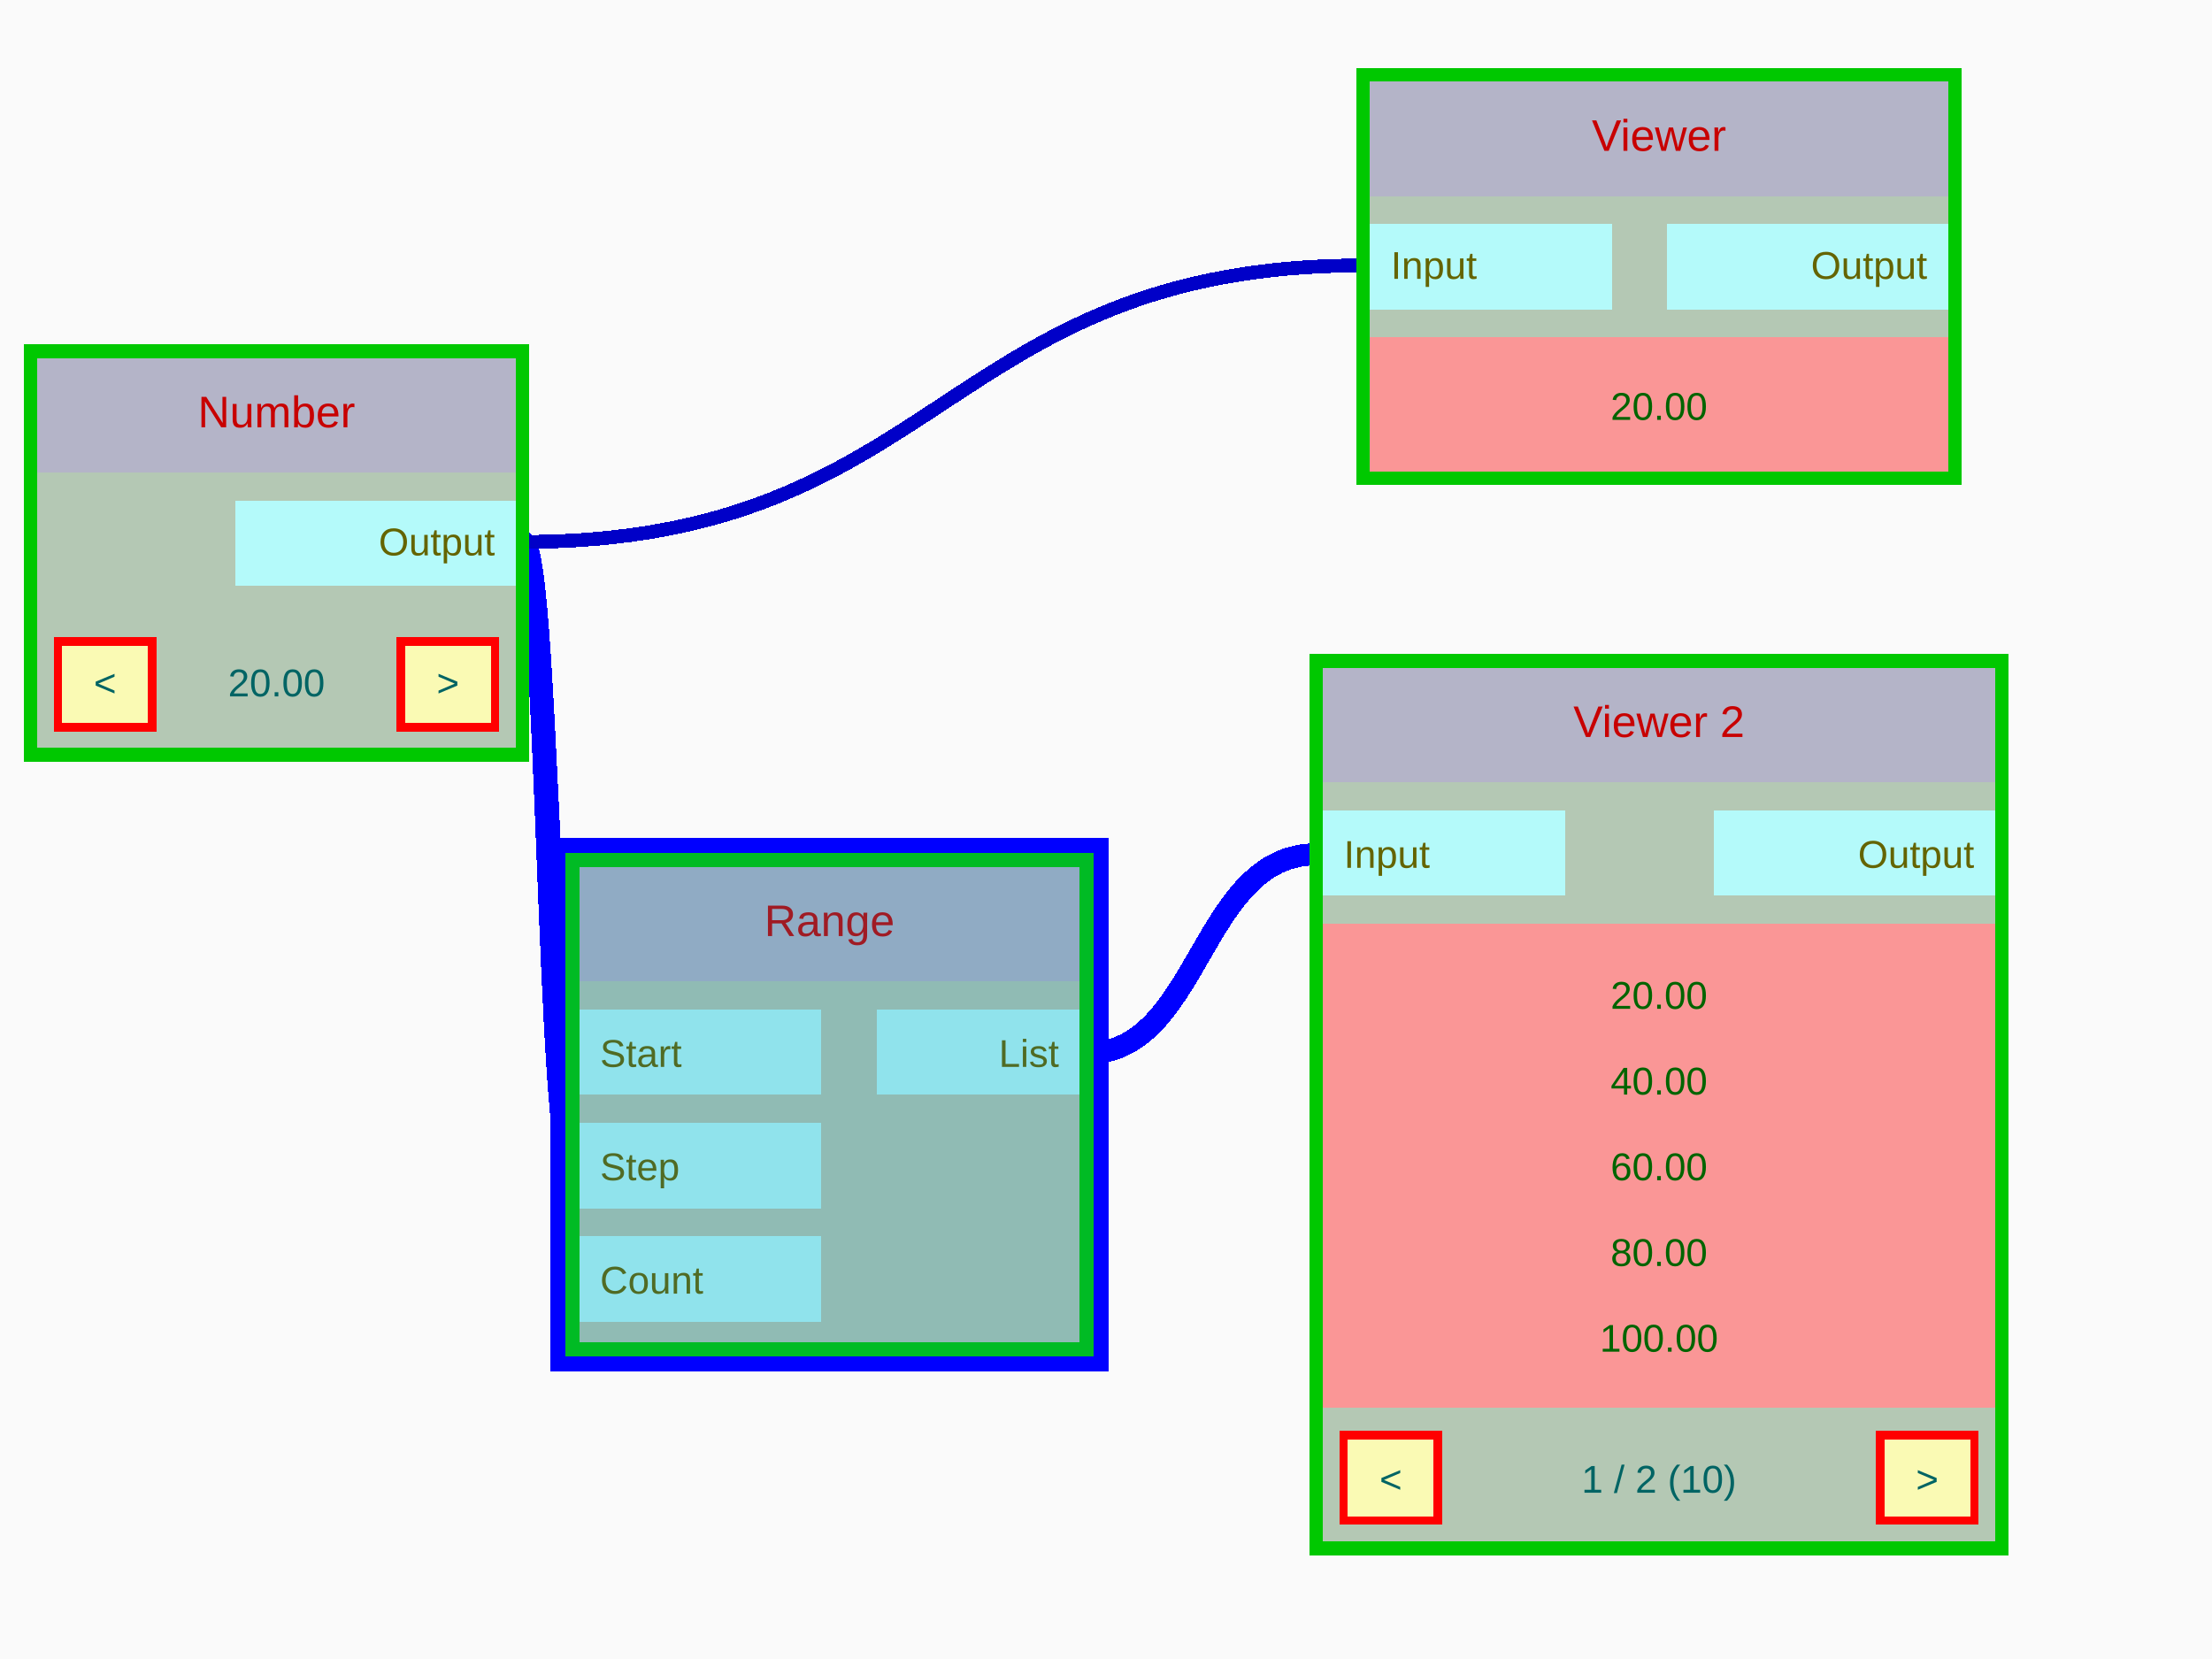
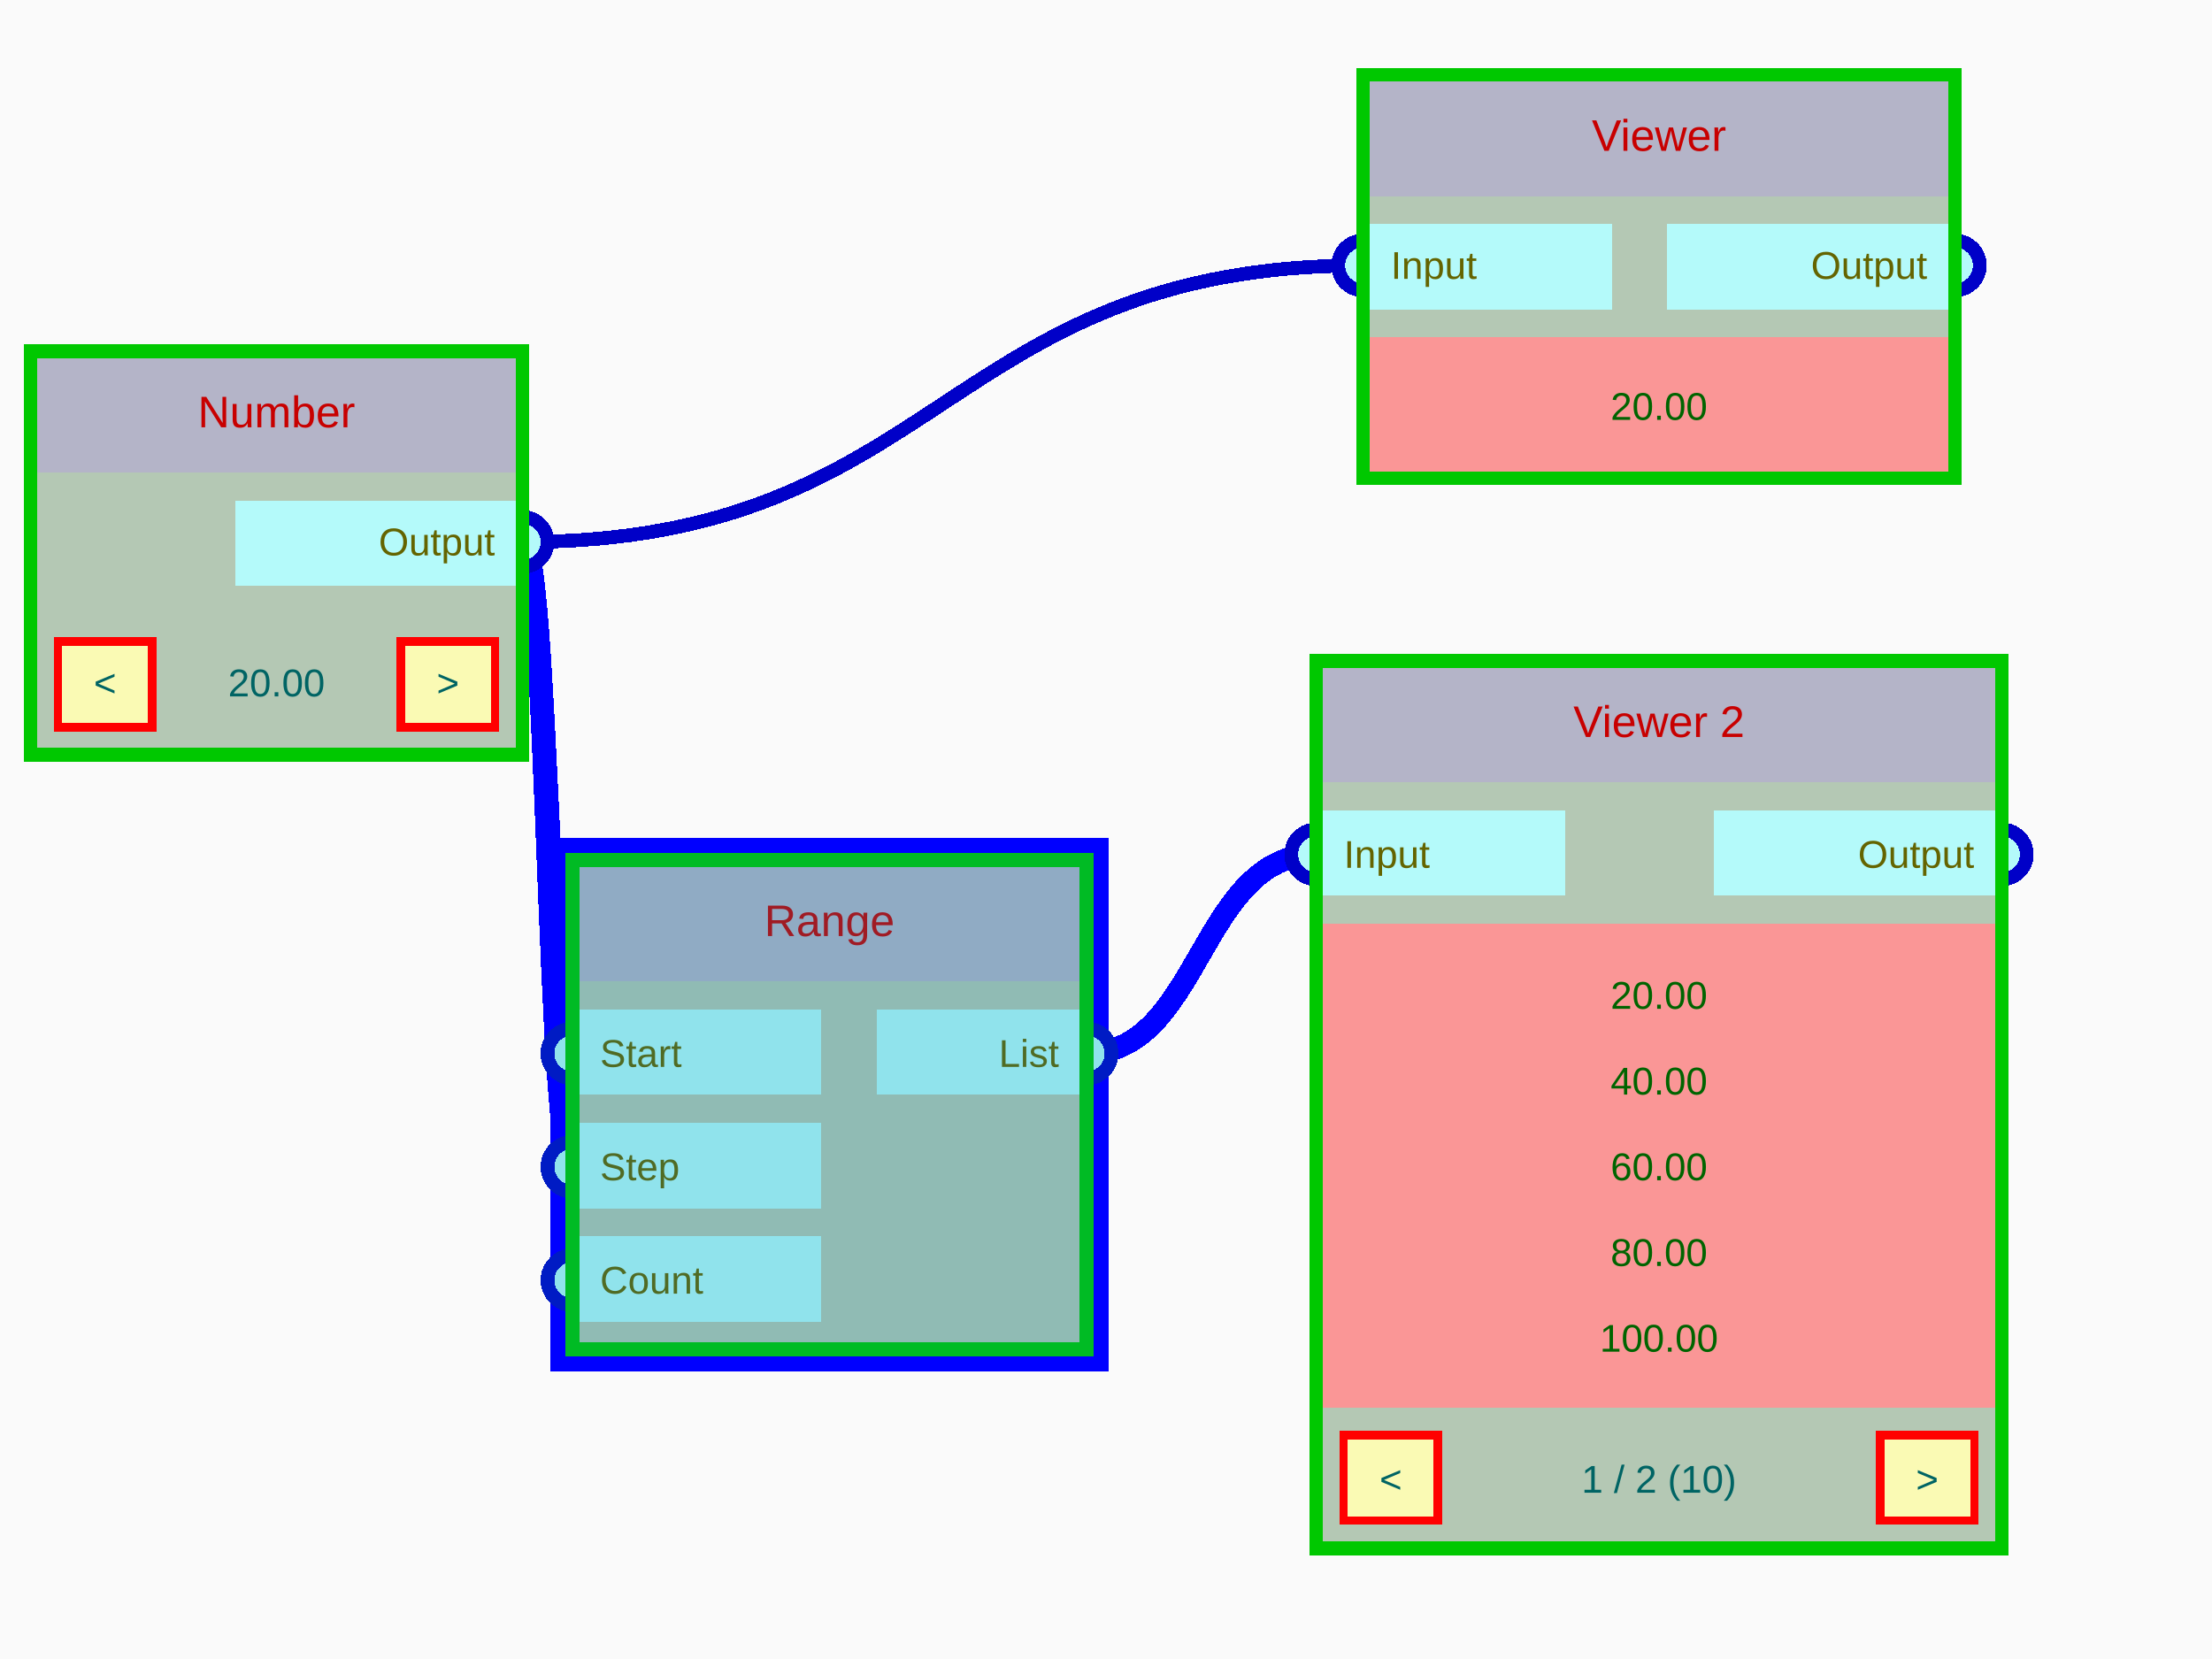
<svg xmlns="http://www.w3.org/2000/svg" version="1.1" width="800" height="600" shape-rendering="crispEdges">
  <rect x="0" y="0" width="800" height="600" style="fill:rgb(250,250,250);" />
  <path d="M189,196 C198,196 198,381 207,381" style="fill:none;stroke-width:8px;stroke:rgb(0,0,255);" />
  <path d="M189,196 C198,196 198,422 207,422" style="fill:none;stroke-width:8px;stroke:rgb(0,0,255);" />
  <path d="M189,196 C341,196 341,96 493,96" style="fill:none;stroke-width:5px;stroke:rgb(0,0,200);" />
  <path d="M393,381 C434,381 434,309 476,309" style="fill:none;stroke-width:8px;stroke:rgb(0,0,255);" />
  <rect x="11" y="127" width="178" height="44" style="fill:rgb(180,180,200);" />
  <text x="100" y="149" dominant-baseline="central" text-anchor="middle" style="fill:rgb(200,0,0);font-family:Arial;font-size:16px;">Number</text>
  <rect x="11" y="171" width="178" height="51" style="fill:rgb(180,200,180);" />
+   <ellipse cx="189" cy="196" rx="9" ry="9" style="fill:rgb(180,250,250);" />
+   <ellipse cx="189" cy="196" rx="9" ry="9" style="fill:none;stroke-width:5px;stroke:rgb(0,0,200);" />
  <rect x="85" y="181" width="104" height="31" style="fill:rgb(180,250,250);" />
  <text x="179" y="196" dominant-baseline="central" text-anchor="end" style="fill:rgb(100,100,0);font-family:Arial;font-size:14px;">Output</text>
  <rect x="11" y="222" width="178" height="51" style="fill:rgb(180,200,180);" />
  <text x="100" y="247" dominant-baseline="central" text-anchor="middle" style="fill:rgb(0,100,100);font-family:Arial;font-size:14px;">20.00</text>
  <rect x="21" y="232" width="34" height="31" style="fill:rgb(250,250,180);" />
  <text x="38" y="247" dominant-baseline="central" text-anchor="middle" style="fill:rgb(0,100,100);font-family:Arial;font-size:14px;">&lt;</text>
  <rect x="21" y="232" width="34" height="31" style="fill:none;stroke-width:3px;stroke:rgb(255,0,0);" />
  <rect x="145" y="232" width="34" height="31" style="fill:rgb(250,250,180);" />
  <text x="162" y="247" dominant-baseline="central" text-anchor="middle" style="fill:rgb(0,100,100);font-family:Arial;font-size:14px;">&gt;</text>
  <rect x="145" y="232" width="34" height="31" style="fill:none;stroke-width:3px;stroke:rgb(255,0,0);" />
  <rect x="11" y="127" width="178" height="146" style="fill:none;stroke-width:5px;stroke:rgb(0,200,0);" />
  <rect x="199" y="303" width="202" height="193" style="fill:rgb(0,0,255);" />
  <rect x="207" y="311" width="186" height="44" style="fill:rgb(144,171,196);" />
  <text x="300" y="333" dominant-baseline="central" text-anchor="middle" style="fill:rgb(160,27,36);font-family:Arial;font-size:16px;">Range</text>
  <rect x="207" y="355" width="186" height="133" style="fill:rgb(144,187,180);" />
+   <ellipse cx="207" cy="381" rx="9" ry="9" style="fill:rgb(144,227,236);" />
+   <ellipse cx="207" cy="381" rx="9" ry="9" style="fill:none;stroke-width:5px;stroke:rgb(0,27,196);" />
  <rect x="207" y="365" width="90" height="31" style="fill:rgb(144,227,236);" />
  <text x="217" y="381" dominant-baseline="central" text-anchor="start" style="fill:rgb(80,107,36);font-family:Arial;font-size:14px;">Start</text>
+   <ellipse cx="207" cy="422" rx="9" ry="9" style="fill:rgb(144,227,236);" />
+   <ellipse cx="207" cy="422" rx="9" ry="9" style="fill:none;stroke-width:5px;stroke:rgb(0,27,196);" />
  <rect x="207" y="406" width="90" height="31" style="fill:rgb(144,227,236);" />
  <text x="217" y="422" dominant-baseline="central" text-anchor="start" style="fill:rgb(80,107,36);font-family:Arial;font-size:14px;">Step</text>
+   <ellipse cx="207" cy="463" rx="9" ry="9" style="fill:rgb(144,227,236);" />
+   <ellipse cx="207" cy="463" rx="9" ry="9" style="fill:none;stroke-width:5px;stroke:rgb(0,27,196);" />
  <rect x="207" y="447" width="90" height="31" style="fill:rgb(144,227,236);" />
  <text x="217" y="463" dominant-baseline="central" text-anchor="start" style="fill:rgb(80,107,36);font-family:Arial;font-size:14px;">Count</text>
+   <ellipse cx="393" cy="381" rx="9" ry="9" style="fill:rgb(144,227,236);" />
+   <ellipse cx="393" cy="381" rx="9" ry="9" style="fill:none;stroke-width:5px;stroke:rgb(0,27,196);" />
  <rect x="317" y="365" width="76" height="31" style="fill:rgb(144,227,236);" />
  <text x="383" y="381" dominant-baseline="central" text-anchor="end" style="fill:rgb(80,107,36);font-family:Arial;font-size:14px;">List</text>
  <rect x="207" y="311" width="186" height="177" style="fill:none;stroke-width:5px;stroke:rgb(0,187,36);" />
  <rect x="493" y="27" width="214" height="44" style="fill:rgb(180,180,200);" />
  <text x="600" y="49" dominant-baseline="central" text-anchor="middle" style="fill:rgb(200,0,0);font-family:Arial;font-size:16px;">Viewer</text>
  <rect x="493" y="71" width="214" height="51" style="fill:rgb(180,200,180);" />
+   <ellipse cx="493" cy="96" rx="9" ry="9" style="fill:rgb(180,250,250);" />
+   <ellipse cx="493" cy="96" rx="9" ry="9" style="fill:none;stroke-width:5px;stroke:rgb(0,0,200);" />
  <rect x="493" y="81" width="90" height="31" style="fill:rgb(180,250,250);" />
  <text x="503" y="96" dominant-baseline="central" text-anchor="start" style="fill:rgb(100,100,0);font-family:Arial;font-size:14px;">Input</text>
+   <ellipse cx="707" cy="96" rx="9" ry="9" style="fill:rgb(180,250,250);" />
+   <ellipse cx="707" cy="96" rx="9" ry="9" style="fill:none;stroke-width:5px;stroke:rgb(0,0,200);" />
  <rect x="603" y="81" width="104" height="31" style="fill:rgb(180,250,250);" />
  <text x="697" y="96" dominant-baseline="central" text-anchor="end" style="fill:rgb(100,100,0);font-family:Arial;font-size:14px;">Output</text>
  <rect x="493" y="122" width="214" height="51" style="fill:rgb(250,150,150);" />
  <text x="600" y="147" dominant-baseline="central" text-anchor="middle" style="fill:rgb(0,100,0);font-family:Arial;font-size:14px;">20.00</text>
  <rect x="493" y="27" width="214" height="146" style="fill:none;stroke-width:5px;stroke:rgb(0,200,0);" />
  <rect x="476" y="239" width="248" height="44" style="fill:rgb(180,180,200);" />
  <text x="600" y="261" dominant-baseline="central" text-anchor="middle" style="fill:rgb(200,0,0);font-family:Arial;font-size:16px;">Viewer 2</text>
  <rect x="476" y="283" width="248" height="51" style="fill:rgb(180,200,180);" />
+   <ellipse cx="476" cy="309" rx="9" ry="9" style="fill:rgb(180,250,250);" />
+   <ellipse cx="476" cy="309" rx="9" ry="9" style="fill:none;stroke-width:5px;stroke:rgb(0,0,200);" />
  <rect x="476" y="293" width="90" height="31" style="fill:rgb(180,250,250);" />
  <text x="486" y="309" dominant-baseline="central" text-anchor="start" style="fill:rgb(100,100,0);font-family:Arial;font-size:14px;">Input</text>
+   <ellipse cx="724" cy="309" rx="9" ry="9" style="fill:rgb(180,250,250);" />
+   <ellipse cx="724" cy="309" rx="9" ry="9" style="fill:none;stroke-width:5px;stroke:rgb(0,0,200);" />
  <rect x="620" y="293" width="104" height="31" style="fill:rgb(180,250,250);" />
  <text x="714" y="309" dominant-baseline="central" text-anchor="end" style="fill:rgb(100,100,0);font-family:Arial;font-size:14px;">Output</text>
  <rect x="476" y="334" width="248" height="175" style="fill:rgb(250,150,150);" />
  <text x="600" y="360" dominant-baseline="central" text-anchor="middle" style="fill:rgb(0,100,0);font-family:Arial;font-size:14px;">20.00</text>
  <text x="600" y="391" dominant-baseline="central" text-anchor="middle" style="fill:rgb(0,100,0);font-family:Arial;font-size:14px;">40.00</text>
  <text x="600" y="422" dominant-baseline="central" text-anchor="middle" style="fill:rgb(0,100,0);font-family:Arial;font-size:14px;">60.00</text>
  <text x="600" y="453" dominant-baseline="central" text-anchor="middle" style="fill:rgb(0,100,0);font-family:Arial;font-size:14px;">80.00</text>
  <text x="600" y="484" dominant-baseline="central" text-anchor="middle" style="fill:rgb(0,100,0);font-family:Arial;font-size:14px;">100.00</text>
  <rect x="476" y="509" width="248" height="51" style="fill:rgb(180,200,180);" />
  <text x="600" y="535" dominant-baseline="central" text-anchor="middle" style="fill:rgb(0,100,100);font-family:Arial;font-size:14px;">1 / 2 (10)</text>
  <rect x="486" y="519" width="34" height="31" style="fill:rgb(250,250,180);" />
  <text x="503" y="535" dominant-baseline="central" text-anchor="middle" style="fill:rgb(0,100,100);font-family:Arial;font-size:14px;">&lt;</text>
  <rect x="486" y="519" width="34" height="31" style="fill:none;stroke-width:3px;stroke:rgb(255,0,0);" />
  <rect x="680" y="519" width="34" height="31" style="fill:rgb(250,250,180);" />
  <text x="697" y="535" dominant-baseline="central" text-anchor="middle" style="fill:rgb(0,100,100);font-family:Arial;font-size:14px;">&gt;</text>
  <rect x="680" y="519" width="34" height="31" style="fill:none;stroke-width:3px;stroke:rgb(255,0,0);" />
  <rect x="476" y="239" width="248" height="321" style="fill:none;stroke-width:5px;stroke:rgb(0,200,0);" />
</svg>
